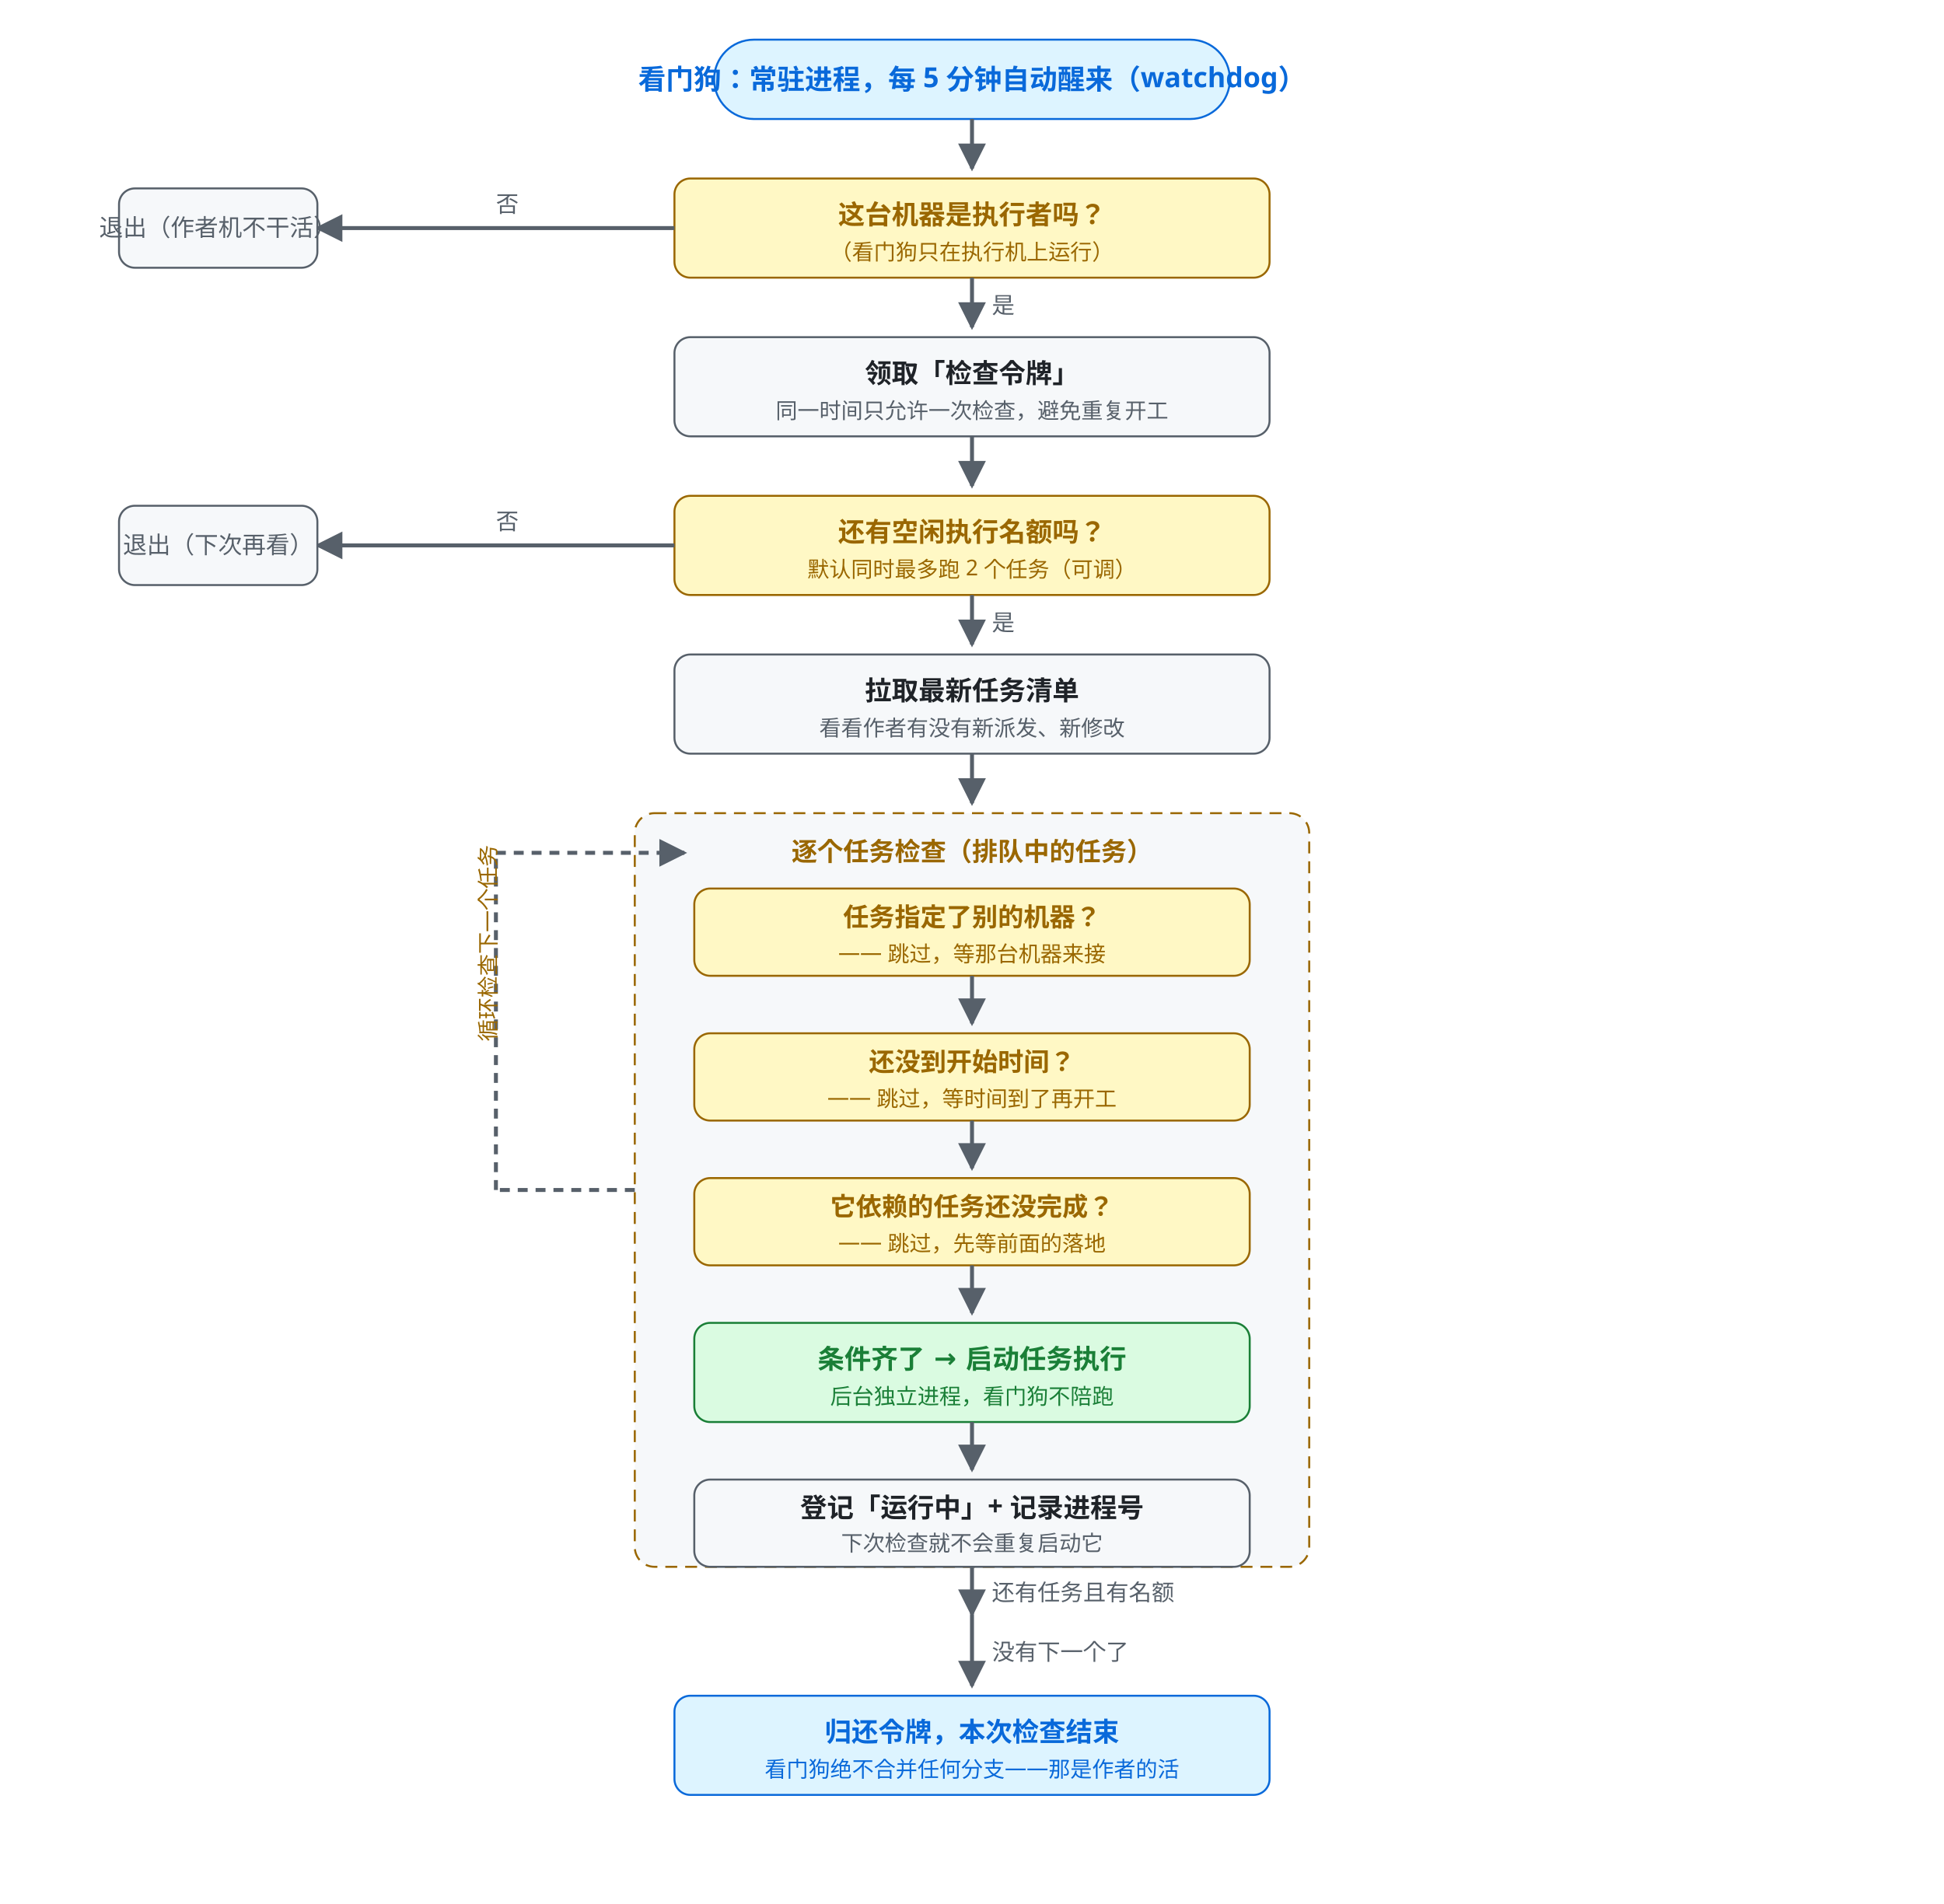
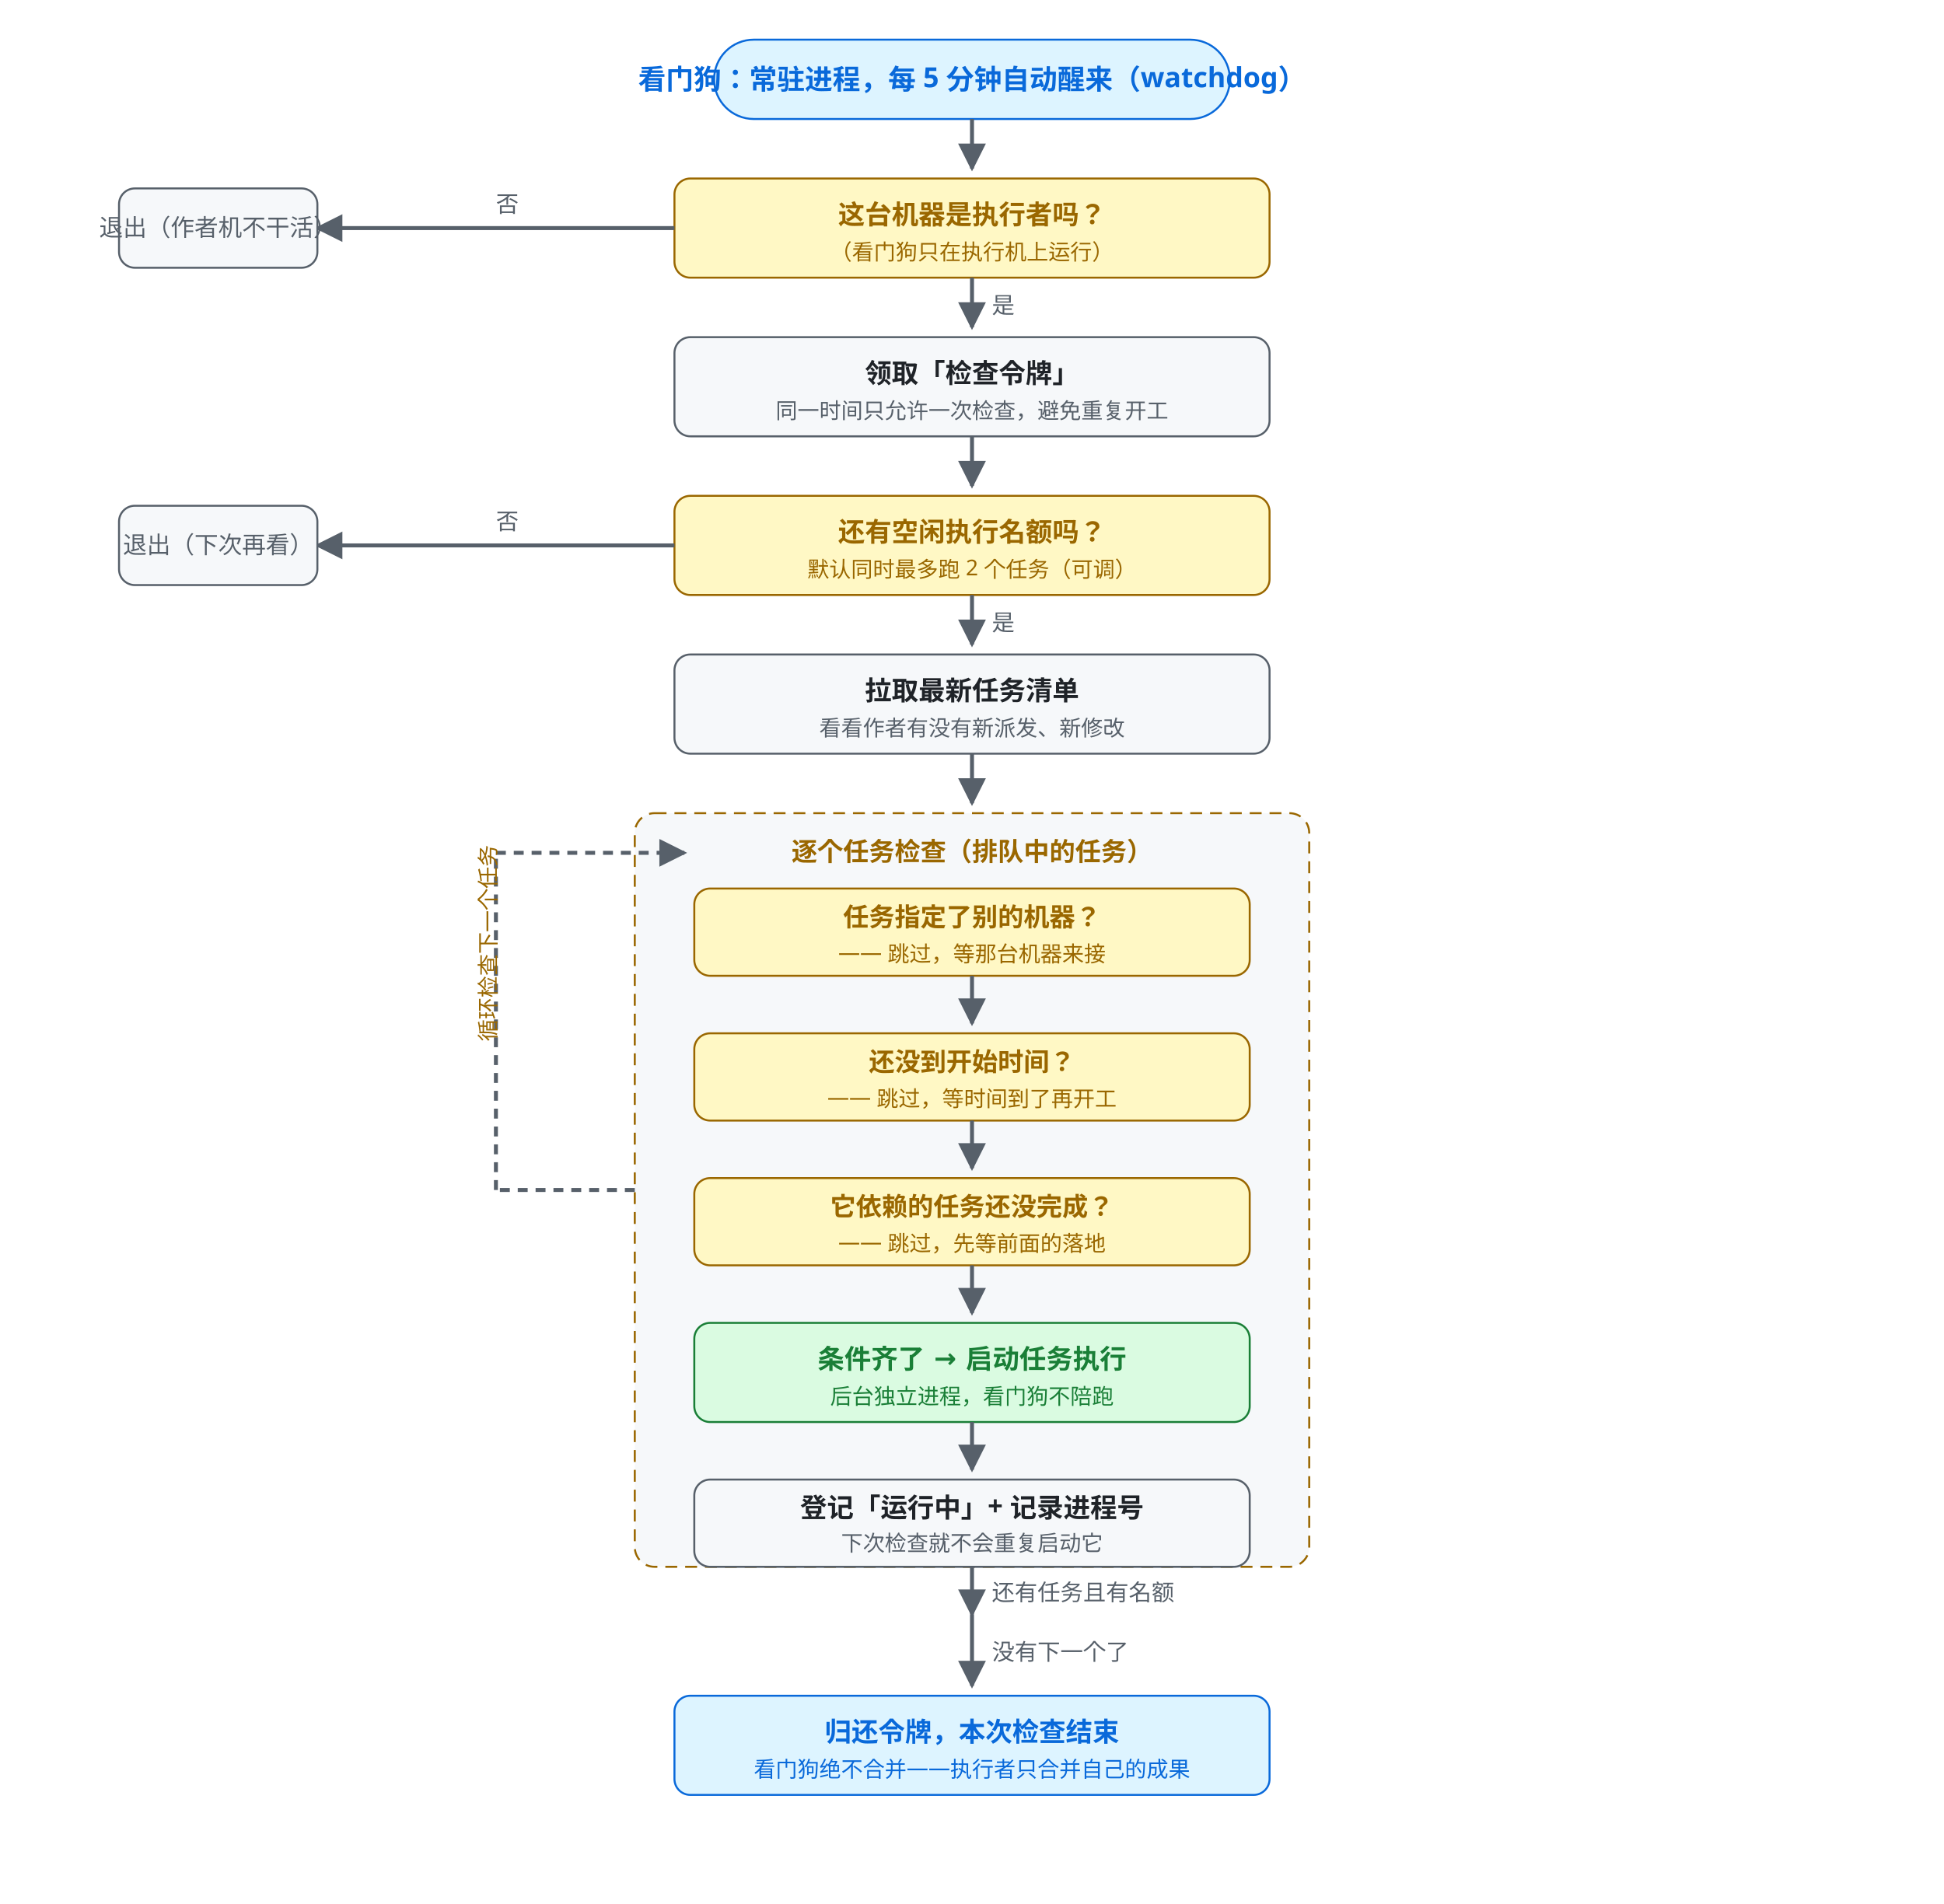
<svg xmlns="http://www.w3.org/2000/svg" width="980" height="960" viewBox="0 0 980 960" font-family="PingFang SC, Hiragino Sans GB, Microsoft YaHei, sans-serif">
  <defs>
    <marker id="arrow" viewBox="0 0 10 10" refX="9" refY="5" markerWidth="7" markerHeight="7" orient="auto-start-reverse">
      <path d="M 0 0 L 10 5 L 0 10 z" fill="#57606a" />
    </marker>
  </defs>
  <rect width="980" height="960" fill="#ffffff" />
  <rect x="360" y="20" width="260" height="40" rx="20" fill="#ddf4ff" stroke="#0969da" />
  <text x="490" y="45" font-size="14" fill="#0969da" text-anchor="middle" font-weight="bold">看门狗：常驻进程，每 5 分钟自动醒来（watchdog）</text>
  <line x1="490" y1="60" x2="490" y2="85" stroke="#57606a" stroke-width="2" marker-end="url(#arrow)" />
  <rect x="340" y="90" width="300" height="50" rx="8" fill="#fff8c5" stroke="#9a6700" />
  <text x="490" y="113" font-size="13.5" font-weight="bold" fill="#9a6700" text-anchor="middle">这台机器是执行者吗？</text>
  <text x="490" y="131" font-size="11" fill="#9a6700" text-anchor="middle">（看门狗只在执行机上运行）</text>
  <line x1="340" y1="115" x2="160" y2="115" stroke="#57606a" stroke-width="2" marker-end="url(#arrow)" />
  <text x="250" y="107" font-size="11.5" fill="#57606a">否</text>
  <rect x="60" y="95" width="100" height="40" rx="8" fill="#f6f8fa" stroke="#57606a" />
  <text x="110" y="119" font-size="12" fill="#57606a" text-anchor="middle">退出（作者机不干活）</text>
  <line x1="490" y1="140" x2="490" y2="165" stroke="#57606a" stroke-width="2" marker-end="url(#arrow)" />
  <text x="500" y="158" font-size="11.5" fill="#57606a">是</text>
  <rect x="340" y="170" width="300" height="50" rx="8" fill="#f6f8fa" stroke="#57606a" />
  <text x="490" y="193" font-size="13.5" font-weight="bold" fill="#1f2328" text-anchor="middle">领取「检查令牌」</text>
  <text x="490" y="211" font-size="11" fill="#57606a" text-anchor="middle">同一时间只允许一次检查，避免重复开工</text>
  <line x1="490" y1="220" x2="490" y2="245" stroke="#57606a" stroke-width="2" marker-end="url(#arrow)" />
  <rect x="340" y="250" width="300" height="50" rx="8" fill="#fff8c5" stroke="#9a6700" />
  <text x="490" y="273" font-size="13.5" font-weight="bold" fill="#9a6700" text-anchor="middle">还有空闲执行名额吗？</text>
  <text x="490" y="291" font-size="11" fill="#9a6700" text-anchor="middle">默认同时最多跑 2 个任务（可调）</text>
  <line x1="340" y1="275" x2="160" y2="275" stroke="#57606a" stroke-width="2" marker-end="url(#arrow)" />
  <text x="250" y="267" font-size="11.5" fill="#57606a">否</text>
  <rect x="60" y="255" width="100" height="40" rx="8" fill="#f6f8fa" stroke="#57606a" />
  <text x="110" y="279" font-size="12" fill="#57606a" text-anchor="middle">退出（下次再看）</text>
  <line x1="490" y1="300" x2="490" y2="325" stroke="#57606a" stroke-width="2" marker-end="url(#arrow)" />
  <text x="500" y="318" font-size="11.5" fill="#57606a">是</text>
  <rect x="340" y="330" width="300" height="50" rx="8" fill="#f6f8fa" stroke="#57606a" />
  <text x="490" y="353" font-size="13.5" font-weight="bold" fill="#1f2328" text-anchor="middle">拉取最新任务清单</text>
  <text x="490" y="371" font-size="11" fill="#57606a" text-anchor="middle">看看作者有没有新派发、新修改</text>
  <line x1="490" y1="380" x2="490" y2="405" stroke="#57606a" stroke-width="2" marker-end="url(#arrow)" />
  <rect x="320" y="410" width="340" height="380" rx="10" fill="#f6f8fa" stroke="#9a6700" stroke-dasharray="6 4" />
  <text x="490" y="434" font-size="13" font-weight="bold" fill="#9a6700" text-anchor="middle">逐个任务检查（排队中的任务）</text>
  <rect x="350" y="448" width="280" height="44" rx="8" fill="#fff8c5" stroke="#9a6700" />
  <text x="490" y="467" font-size="13" font-weight="bold" fill="#9a6700" text-anchor="middle">任务指定了别的机器？</text>
  <text x="490" y="484" font-size="11" fill="#9a6700" text-anchor="middle">—— 跳过，等那台机器来接</text>
  <line x1="490" y1="492" x2="490" y2="516" stroke="#57606a" stroke-width="2" marker-end="url(#arrow)" />
  <rect x="350" y="521" width="280" height="44" rx="8" fill="#fff8c5" stroke="#9a6700" />
  <text x="490" y="540" font-size="13" font-weight="bold" fill="#9a6700" text-anchor="middle">还没到开始时间？</text>
  <text x="490" y="557" font-size="11" fill="#9a6700" text-anchor="middle">—— 跳过，等时间到了再开工</text>
  <line x1="490" y1="565" x2="490" y2="589" stroke="#57606a" stroke-width="2" marker-end="url(#arrow)" />
  <rect x="350" y="594" width="280" height="44" rx="8" fill="#fff8c5" stroke="#9a6700" />
  <text x="490" y="613" font-size="13" font-weight="bold" fill="#9a6700" text-anchor="middle">它依赖的任务还没完成？</text>
  <text x="490" y="630" font-size="11" fill="#9a6700" text-anchor="middle">—— 跳过，先等前面的落地</text>
  <line x1="490" y1="638" x2="490" y2="662" stroke="#57606a" stroke-width="2" marker-end="url(#arrow)" />
  <rect x="350" y="667" width="280" height="50" rx="8" fill="#dafbe1" stroke="#1a7f37" />
  <text x="490" y="690" font-size="13.5" font-weight="bold" fill="#1a7f37" text-anchor="middle">条件齐了 → 启动任务执行</text>
  <text x="490" y="708" font-size="11" fill="#1a7f37" text-anchor="middle">后台独立进程，看门狗不陪跑</text>
  <line x1="490" y1="717" x2="490" y2="741" stroke="#57606a" stroke-width="2" marker-end="url(#arrow)" />
  <rect x="350" y="746" width="280" height="44" rx="8" fill="#f6f8fa" stroke="#57606a" />
  <text x="490" y="765" font-size="13.5" font-weight="bold" fill="#1f2328" text-anchor="middle">登记「运行中」+ 记录进程号</text>
  <text x="490" y="782" font-size="11" fill="#57606a" text-anchor="middle">下次检查就不会重复启动它</text>
  <line x1="490" y1="790" x2="490" y2="814" stroke="#57606a" stroke-width="2" marker-end="url(#arrow)" />
  <text x="500" y="807" font-size="11.5" fill="#57606a">还有任务且有名额</text>
  <line x1="320" y1="600" x2="250" y2="600" stroke="#57606a" stroke-width="2" stroke-dasharray="5 4" />
  <line x1="250" y1="600" x2="250" y2="430" stroke="#57606a" stroke-width="2" stroke-dasharray="5 4" />
  <line x1="250" y1="430" x2="345" y2="430" stroke="#57606a" stroke-width="2" stroke-dasharray="5 4" marker-end="url(#arrow)" />
  <text x="250" y="525" font-size="11" fill="#9a6700" transform="rotate(-90 250 525)">循环检查下一个任务</text>
  <line x1="490" y1="814" x2="490" y2="850" stroke="#57606a" stroke-width="2" marker-end="url(#arrow)" />
  <text x="500" y="837" font-size="11.5" fill="#57606a">没有下一个了</text>
  <rect x="340" y="855" width="300" height="50" rx="8" fill="#ddf4ff" stroke="#0969da" />
  <text x="490" y="878" font-size="13.5" font-weight="bold" fill="#0969da" text-anchor="middle">归还令牌，本次检查结束</text>
-   <text x="490" y="896" font-size="11" fill="#0969da" text-anchor="middle">看门狗绝不合并任何分支——那是作者的活</text>
+   <text x="490" y="896" font-size="11" fill="#0969da" text-anchor="middle">看门狗绝不合并——执行者只合并自己的成果</text>
</svg>
